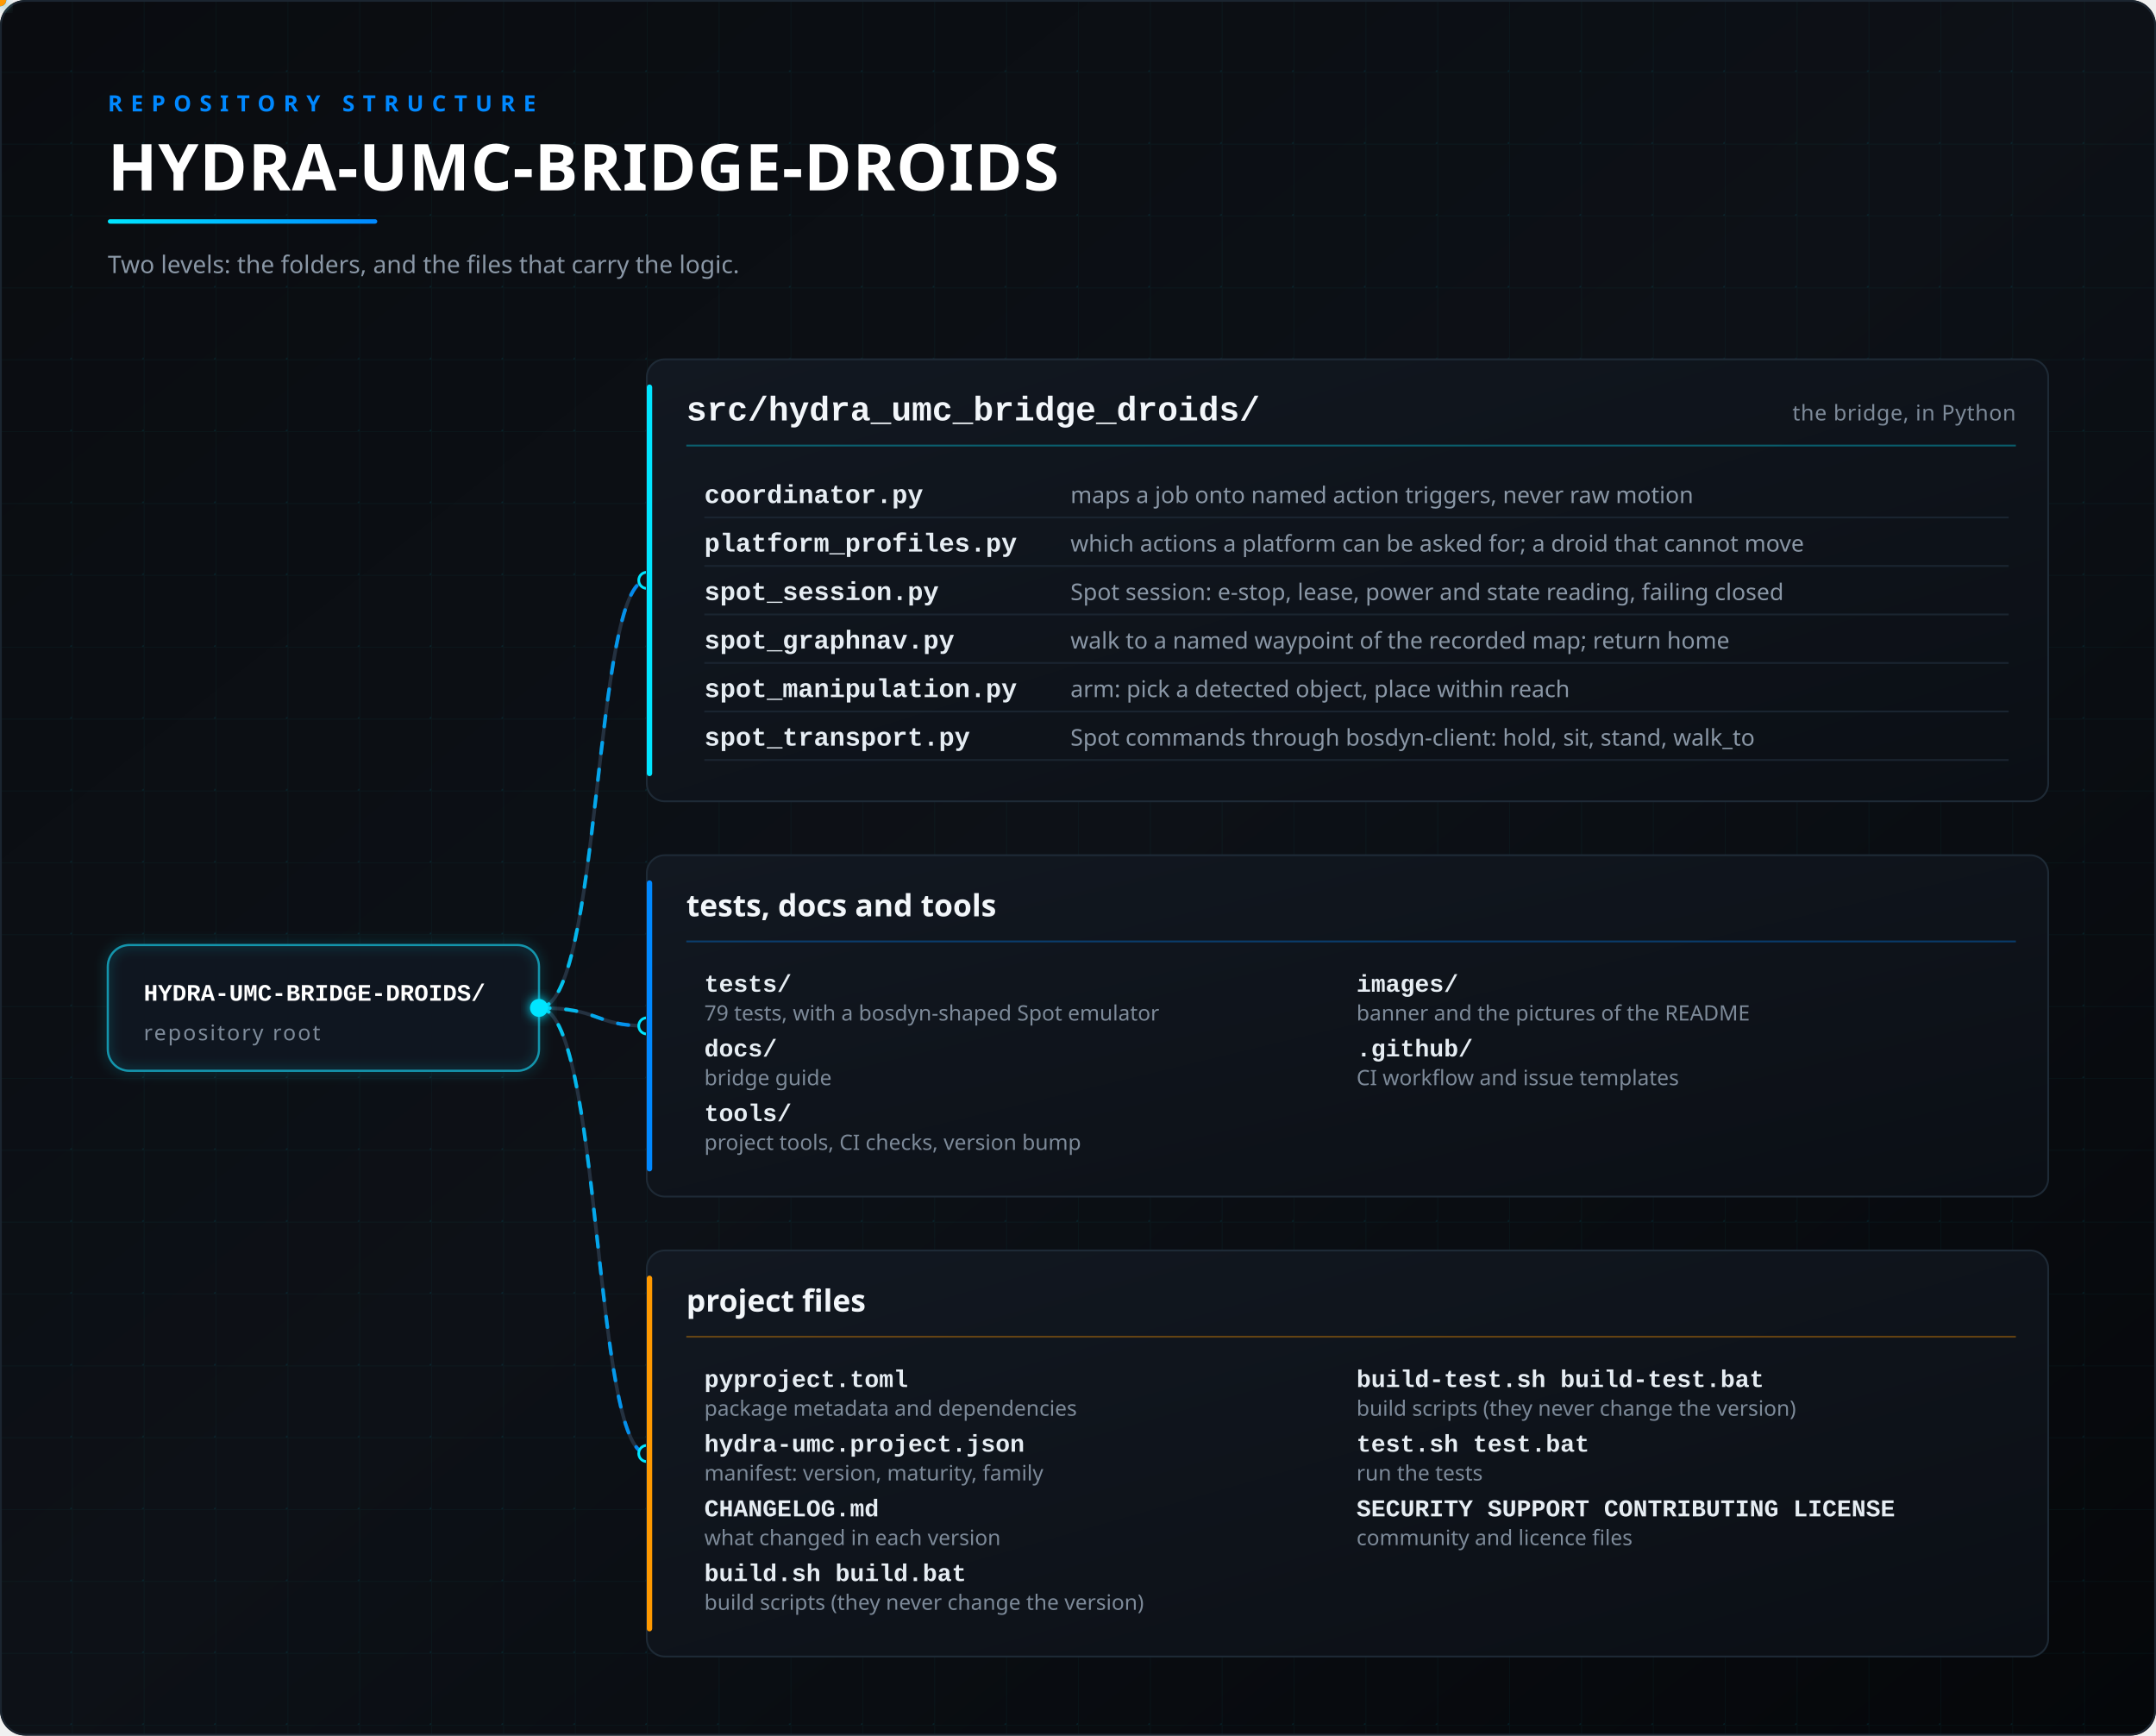
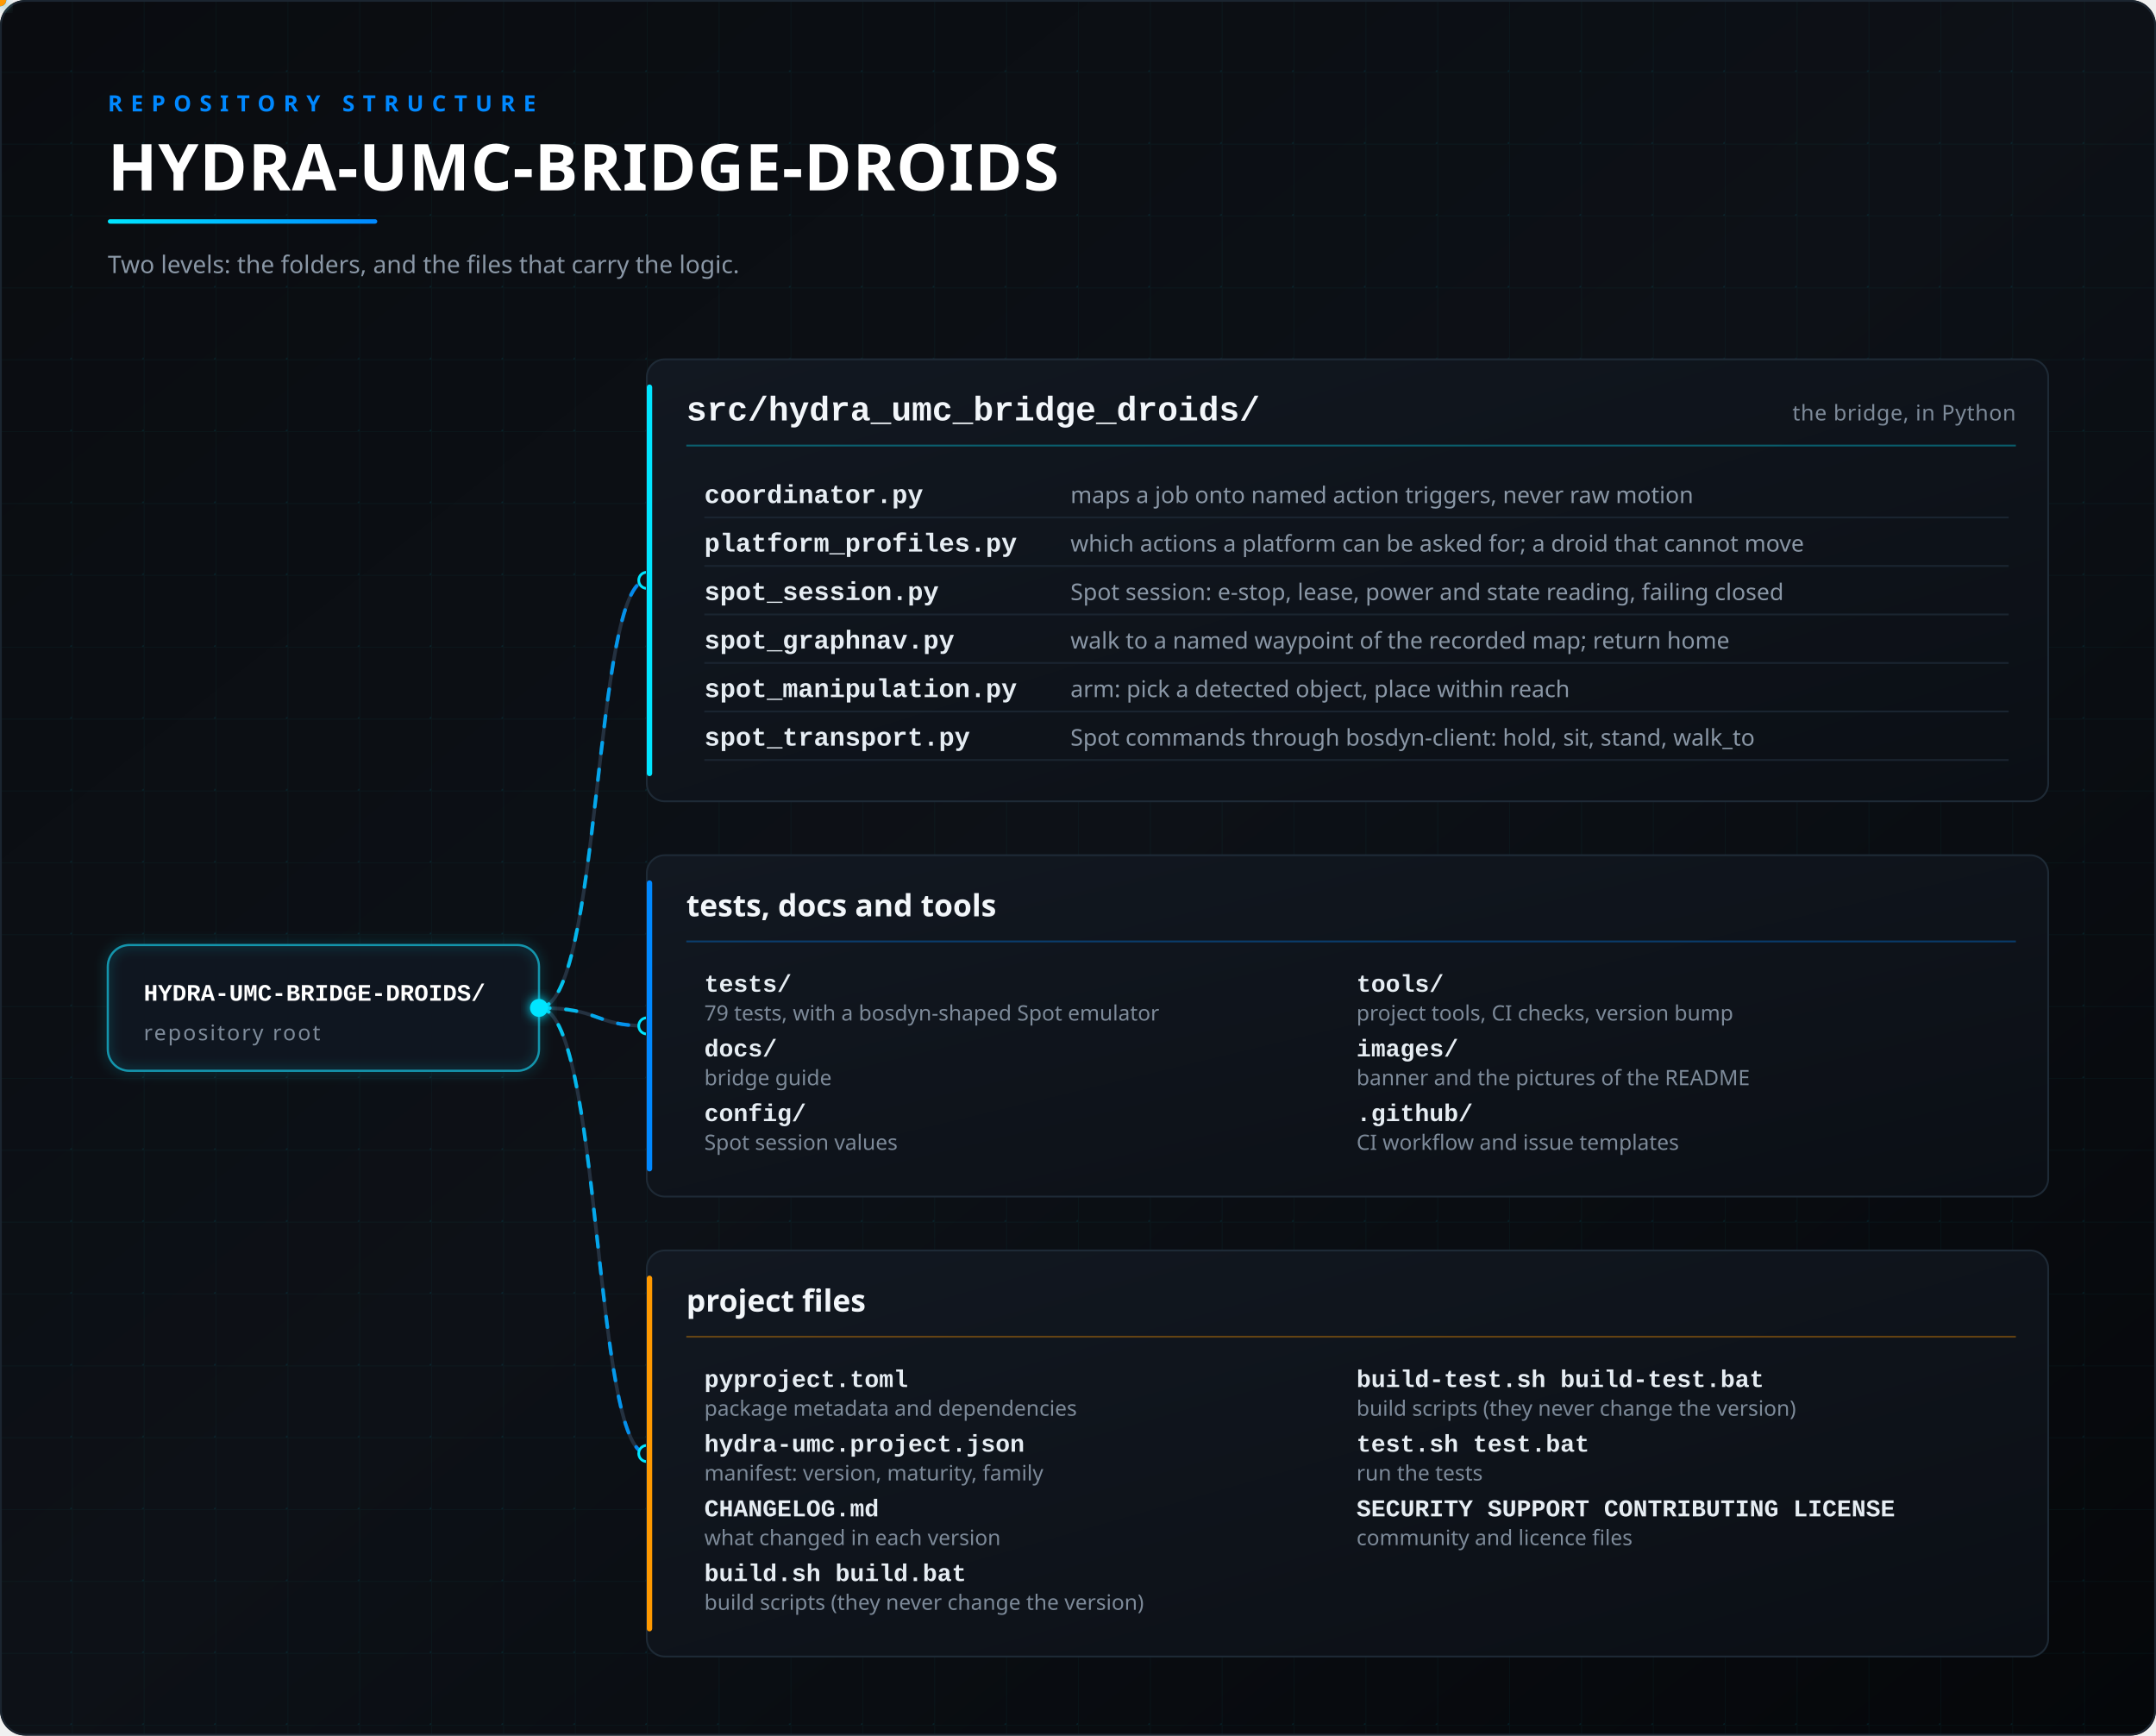
<svg xmlns="http://www.w3.org/2000/svg" viewBox="0 0 1200 966" width="100%" role="img" aria-labelledby="t d">
  <defs>
    <linearGradient id="bg" x1="0" y1="0" x2="1" y2="1">
      <stop offset="0" stop-color="#0A0C10" />
      <stop offset="0.5" stop-color="#0D1117" />
      <stop offset="1" stop-color="#05070A" />
    </linearGradient>
    <linearGradient id="card" x1="0" y1="0" x2="1" y2="1">
      <stop offset="0" stop-color="#121821" />
      <stop offset="1" stop-color="#0B0F15" />
    </linearGradient>
    <linearGradient id="line" x1="0" y1="0" x2="1" y2="0">
      <stop offset="0" stop-color="#00E5FF" />
      <stop offset="1" stop-color="#0088FF" />
    </linearGradient>
    <filter id="glow" x="-50%" y="-50%" width="200%" height="200%">
      <feGaussianBlur stdDeviation="3" result="b" />
      <feMerge>
        <feMergeNode in="b" />
        <feMergeNode in="SourceGraphic" />
      </feMerge>
    </filter>
    <pattern id="grid" width="40" height="40" patternUnits="userSpaceOnUse">
      <path d="M40 0H0V40" fill="none" stroke="#00E5FF" stroke-opacity="0.035" />
      <circle cx="40" cy="40" r="1" fill="#00E5FF" fill-opacity="0.09" />
    </pattern>
  </defs>
  <rect width="1200" height="966" rx="14" fill="url(#bg)" />
  <rect width="1200" height="966" rx="14" fill="url(#grid)" />
  <rect x="0.5" y="0.5" width="1199" height="965" rx="14" fill="none" stroke="#1B2530" />
  <text x="60" y="62" font-family="'Segoe UI','Noto Sans','Noto Sans CJK SC','Microsoft YaHei','Yu Gothic','Helvetica Neue',Helvetica,Arial,sans-serif" font-size="12.5" font-weight="600" fill="#0088FF" text-anchor="start" letter-spacing="4.5">REPOSITORY STRUCTURE</text>
  <text x="60" y="106" font-family="'Segoe UI','Noto Sans','Noto Sans CJK SC','Microsoft YaHei','Yu Gothic','Helvetica Neue',Helvetica,Arial,sans-serif" font-size="36" font-weight="700" fill="#FFFFFF" text-anchor="start" letter-spacing="0.5">HYDRA-UMC-BRIDGE-DROIDS</text>
  <rect x="60" y="122" width="150" height="2.5" rx="1.25" fill="url(#line)">
    <animate attributeName="width" values="40;150;150" keyTimes="0;0.4;1" dur="3s" repeatCount="indefinite" />
  </rect>
  <text x="60" y="152" font-family="'Segoe UI','Noto Sans','Noto Sans CJK SC','Microsoft YaHei','Yu Gothic','Helvetica Neue',Helvetica,Arial,sans-serif" font-size="13.5" font-weight="400" fill="#8A97A6" text-anchor="start">Two levels: the folders, and the files that carry the logic.</text>
  <path id="c0" d="M300,561 C335,561 330,323 360,323" fill="none" stroke="#243140" stroke-width="2" />
  <path d="M300,561 C335,561 330,323 360,323" fill="none" stroke="url(#line)" stroke-width="2" stroke-linecap="round" stroke-dasharray="6 9" opacity="0.9">
    <animate attributeName="stroke-dashoffset" from="0" to="-30" dur="1.6s" repeatCount="indefinite" />
  </path>
  <circle cx="360" cy="323" r="4.5" fill="#0D1117" stroke="#00E5FF" stroke-width="1.5" />
  <path id="c1" d="M300,561 C335,561 330,571 360,571" fill="none" stroke="#243140" stroke-width="2" />
  <path d="M300,561 C335,561 330,571 360,571" fill="none" stroke="url(#line)" stroke-width="2" stroke-linecap="round" stroke-dasharray="6 9" opacity="0.9">
    <animate attributeName="stroke-dashoffset" from="0" to="-30" dur="1.6s" repeatCount="indefinite" />
  </path>
  <circle cx="360" cy="571" r="4.5" fill="#0D1117" stroke="#00E5FF" stroke-width="1.5" />
  <path id="c2" d="M300,561 C335,561 330,809 360,809" fill="none" stroke="#243140" stroke-width="2" />
  <path d="M300,561 C335,561 330,809 360,809" fill="none" stroke="url(#line)" stroke-width="2" stroke-linecap="round" stroke-dasharray="6 9" opacity="0.9">
    <animate attributeName="stroke-dashoffset" from="0" to="-30" dur="1.6s" repeatCount="indefinite" />
  </path>
  <circle cx="360" cy="809" r="4.5" fill="#0D1117" stroke="#00E5FF" stroke-width="1.5" />
  <circle r="3.5" fill="#00E5FF" filter="url(#glow)">
    <animateMotion dur="3.4s" repeatCount="indefinite">
      <mpath href="#c0" />
    </animateMotion>
  </circle>
  <circle r="3.5" fill="#0088FF" filter="url(#glow)">
    <animateMotion dur="4.2s" repeatCount="indefinite">
      <mpath href="#c1" />
    </animateMotion>
  </circle>
  <circle r="3.5" fill="#FF9900" filter="url(#glow)">
    <animateMotion dur="5.0s" repeatCount="indefinite">
      <mpath href="#c2" />
    </animateMotion>
  </circle>
  <rect x="60" y="526" width="240" height="70" rx="12" fill="#0F1620" stroke="#2A3A4C" stroke-width="1.2" />
  <rect x="60" y="526" width="240" height="70" rx="12" fill="none" stroke="#00E5FF" stroke-opacity="0.5" stroke-width="1.2" filter="url(#glow)">
    <animate attributeName="stroke-opacity" values="0.15;0.6;0.15" dur="3.6s" repeatCount="indefinite" />
  </rect>
  <text x="80" y="557" font-family="'JetBrains Mono','Cascadia Code','SFMono-Regular',Consolas,'Liberation Mono',monospace" font-size="13.2" font-weight="700" fill="#FFFFFF" text-anchor="start">HYDRA-UMC-BRIDGE-DROIDS/</text>
  <text x="80" y="579" font-family="'Segoe UI','Noto Sans','Noto Sans CJK SC','Microsoft YaHei','Yu Gothic','Helvetica Neue',Helvetica,Arial,sans-serif" font-size="12" font-weight="400" fill="#7D8A99" text-anchor="start" letter-spacing="1">repository root</text>
  <circle cx="300" cy="561" r="5" fill="#00E5FF" filter="url(#glow)" />
  <rect x="360" y="200" width="780" height="246" rx="10" fill="url(#card)" stroke="#1E2A36" stroke-width="1" />
  <rect x="360" y="214" width="3" height="218" rx="1.5" fill="#00E5FF">
    <animate attributeName="opacity" values="0.55;1;0.55" dur="4s" begin="0s" repeatCount="indefinite" />
  </rect>
  <text x="382" y="234" font-family="'JetBrains Mono','Cascadia Code','SFMono-Regular',Consolas,'Liberation Mono',monospace" font-size="19" font-weight="700" fill="#F2F6FA" text-anchor="start">src/hydra_umc_bridge_droids/</text>
  <text x="1122" y="234" font-family="'Segoe UI','Noto Sans','Noto Sans CJK SC','Microsoft YaHei','Yu Gothic','Helvetica Neue',Helvetica,Arial,sans-serif" font-size="12" font-weight="400" fill="#7D8A99" text-anchor="end" letter-spacing="0.3">the bridge, in Python</text>
  <line x1="382" y1="248" x2="1122" y2="248" stroke="#00E5FF" stroke-opacity="0.35" stroke-width="1" />
  <text x="392" y="280" font-family="'JetBrains Mono','Cascadia Code','SFMono-Regular',Consolas,'Liberation Mono',monospace" font-size="14.5" font-weight="600" fill="#E6EDF3" text-anchor="start">coordinator.py</text>
  <text x="595.8" y="280" font-family="'Segoe UI','Noto Sans','Noto Sans CJK SC','Microsoft YaHei','Yu Gothic','Helvetica Neue',Helvetica,Arial,sans-serif" font-size="12.8" font-weight="400" fill="#8A97A6" text-anchor="start">maps a job onto named action triggers, never raw motion</text>
  <line x1="392" y1="288" x2="1118" y2="288" stroke="#1A2430" stroke-width="1" />
  <text x="392" y="307" font-family="'JetBrains Mono','Cascadia Code','SFMono-Regular',Consolas,'Liberation Mono',monospace" font-size="14.5" font-weight="600" fill="#E6EDF3" text-anchor="start">platform_profiles.py</text>
  <text x="595.8" y="307" font-family="'Segoe UI','Noto Sans','Noto Sans CJK SC','Microsoft YaHei','Yu Gothic','Helvetica Neue',Helvetica,Arial,sans-serif" font-size="12.8" font-weight="400" fill="#8A97A6" text-anchor="start">which actions a platform can be asked for; a droid that cannot move</text>
  <line x1="392" y1="315" x2="1118" y2="315" stroke="#1A2430" stroke-width="1" />
  <text x="392" y="334" font-family="'JetBrains Mono','Cascadia Code','SFMono-Regular',Consolas,'Liberation Mono',monospace" font-size="14.5" font-weight="600" fill="#E6EDF3" text-anchor="start">spot_session.py</text>
  <text x="595.8" y="334" font-family="'Segoe UI','Noto Sans','Noto Sans CJK SC','Microsoft YaHei','Yu Gothic','Helvetica Neue',Helvetica,Arial,sans-serif" font-size="12.8" font-weight="400" fill="#8A97A6" text-anchor="start">Spot session: e-stop, lease, power and state reading, failing closed</text>
  <line x1="392" y1="342" x2="1118" y2="342" stroke="#1A2430" stroke-width="1" />
  <text x="392" y="361" font-family="'JetBrains Mono','Cascadia Code','SFMono-Regular',Consolas,'Liberation Mono',monospace" font-size="14.5" font-weight="600" fill="#E6EDF3" text-anchor="start">spot_graphnav.py</text>
  <text x="595.8" y="361" font-family="'Segoe UI','Noto Sans','Noto Sans CJK SC','Microsoft YaHei','Yu Gothic','Helvetica Neue',Helvetica,Arial,sans-serif" font-size="12.8" font-weight="400" fill="#8A97A6" text-anchor="start">walk to a named waypoint of the recorded map; return home</text>
  <line x1="392" y1="369" x2="1118" y2="369" stroke="#1A2430" stroke-width="1" />
  <text x="392" y="388" font-family="'JetBrains Mono','Cascadia Code','SFMono-Regular',Consolas,'Liberation Mono',monospace" font-size="14.5" font-weight="600" fill="#E6EDF3" text-anchor="start">spot_manipulation.py</text>
  <text x="595.8" y="388" font-family="'Segoe UI','Noto Sans','Noto Sans CJK SC','Microsoft YaHei','Yu Gothic','Helvetica Neue',Helvetica,Arial,sans-serif" font-size="12.8" font-weight="400" fill="#8A97A6" text-anchor="start">arm: pick a detected object, place within reach</text>
  <line x1="392" y1="396" x2="1118" y2="396" stroke="#1A2430" stroke-width="1" />
  <text x="392" y="415" font-family="'JetBrains Mono','Cascadia Code','SFMono-Regular',Consolas,'Liberation Mono',monospace" font-size="14.5" font-weight="600" fill="#E6EDF3" text-anchor="start">spot_transport.py</text>
  <text x="595.8" y="415" font-family="'Segoe UI','Noto Sans','Noto Sans CJK SC','Microsoft YaHei','Yu Gothic','Helvetica Neue',Helvetica,Arial,sans-serif" font-size="12.8" font-weight="400" fill="#8A97A6" text-anchor="start">Spot commands through bosdyn-client: hold, sit, stand, walk_to</text>
  <line x1="392" y1="423" x2="1118" y2="423" stroke="#1A2430" stroke-width="1" />
  <rect x="360" y="476" width="780" height="190" rx="10" fill="url(#card)" stroke="#1E2A36" stroke-width="1" />
  <rect x="360" y="490" width="3" height="162" rx="1.5" fill="#0088FF">
    <animate attributeName="opacity" values="0.55;1;0.55" dur="4s" begin="0.6s" repeatCount="indefinite" />
  </rect>
  <text x="382" y="510" font-family="'Segoe UI','Noto Sans','Noto Sans CJK SC','Microsoft YaHei','Yu Gothic','Helvetica Neue',Helvetica,Arial,sans-serif" font-size="17" font-weight="700" fill="#F2F6FA" text-anchor="start">tests, docs and tools</text>
  <line x1="382" y1="524" x2="1122" y2="524" stroke="#0088FF" stroke-opacity="0.35" stroke-width="1" />
  <text x="392" y="552" font-family="'JetBrains Mono','Cascadia Code','SFMono-Regular',Consolas,'Liberation Mono',monospace" font-size="13.5" font-weight="600" fill="#E6EDF3" text-anchor="start">tests/</text>
  <text x="392" y="568" font-family="'Segoe UI','Noto Sans','Noto Sans CJK SC','Microsoft YaHei','Yu Gothic','Helvetica Neue',Helvetica,Arial,sans-serif" font-size="11.8" font-weight="400" fill="#7D8A99" text-anchor="start">79 tests, with a bosdyn-shaped Spot emulator</text>
  <text x="392" y="588" font-family="'JetBrains Mono','Cascadia Code','SFMono-Regular',Consolas,'Liberation Mono',monospace" font-size="13.5" font-weight="600" fill="#E6EDF3" text-anchor="start">docs/</text>
  <text x="392" y="604" font-family="'Segoe UI','Noto Sans','Noto Sans CJK SC','Microsoft YaHei','Yu Gothic','Helvetica Neue',Helvetica,Arial,sans-serif" font-size="11.8" font-weight="400" fill="#7D8A99" text-anchor="start">bridge guide</text>
-   <text x="392" y="624" font-family="'JetBrains Mono','Cascadia Code','SFMono-Regular',Consolas,'Liberation Mono',monospace" font-size="13.5" font-weight="600" fill="#E6EDF3" text-anchor="start">tools/</text>
-   <text x="392" y="640" font-family="'Segoe UI','Noto Sans','Noto Sans CJK SC','Microsoft YaHei','Yu Gothic','Helvetica Neue',Helvetica,Arial,sans-serif" font-size="11.8" font-weight="400" fill="#7D8A99" text-anchor="start">project tools, CI checks, version bump</text>
-   <text x="755" y="552" font-family="'JetBrains Mono','Cascadia Code','SFMono-Regular',Consolas,'Liberation Mono',monospace" font-size="13.5" font-weight="600" fill="#E6EDF3" text-anchor="start">images/</text>
-   <text x="755" y="568" font-family="'Segoe UI','Noto Sans','Noto Sans CJK SC','Microsoft YaHei','Yu Gothic','Helvetica Neue',Helvetica,Arial,sans-serif" font-size="11.8" font-weight="400" fill="#7D8A99" text-anchor="start">banner and the pictures of the README</text>
-   <text x="755" y="588" font-family="'JetBrains Mono','Cascadia Code','SFMono-Regular',Consolas,'Liberation Mono',monospace" font-size="13.5" font-weight="600" fill="#E6EDF3" text-anchor="start">.github/</text>
-   <text x="755" y="604" font-family="'Segoe UI','Noto Sans','Noto Sans CJK SC','Microsoft YaHei','Yu Gothic','Helvetica Neue',Helvetica,Arial,sans-serif" font-size="11.8" font-weight="400" fill="#7D8A99" text-anchor="start">CI workflow and issue templates</text>
+   <text x="392" y="624" font-family="'JetBrains Mono','Cascadia Code','SFMono-Regular',Consolas,'Liberation Mono',monospace" font-size="13.5" font-weight="600" fill="#E6EDF3" text-anchor="start">config/</text>
+   <text x="392" y="640" font-family="'Segoe UI','Noto Sans','Noto Sans CJK SC','Microsoft YaHei','Yu Gothic','Helvetica Neue',Helvetica,Arial,sans-serif" font-size="11.8" font-weight="400" fill="#7D8A99" text-anchor="start">Spot session values</text>
+   <text x="755" y="552" font-family="'JetBrains Mono','Cascadia Code','SFMono-Regular',Consolas,'Liberation Mono',monospace" font-size="13.5" font-weight="600" fill="#E6EDF3" text-anchor="start">tools/</text>
+   <text x="755" y="568" font-family="'Segoe UI','Noto Sans','Noto Sans CJK SC','Microsoft YaHei','Yu Gothic','Helvetica Neue',Helvetica,Arial,sans-serif" font-size="11.8" font-weight="400" fill="#7D8A99" text-anchor="start">project tools, CI checks, version bump</text>
+   <text x="755" y="588" font-family="'JetBrains Mono','Cascadia Code','SFMono-Regular',Consolas,'Liberation Mono',monospace" font-size="13.5" font-weight="600" fill="#E6EDF3" text-anchor="start">images/</text>
+   <text x="755" y="604" font-family="'Segoe UI','Noto Sans','Noto Sans CJK SC','Microsoft YaHei','Yu Gothic','Helvetica Neue',Helvetica,Arial,sans-serif" font-size="11.8" font-weight="400" fill="#7D8A99" text-anchor="start">banner and the pictures of the README</text>
+   <text x="755" y="624" font-family="'JetBrains Mono','Cascadia Code','SFMono-Regular',Consolas,'Liberation Mono',monospace" font-size="13.5" font-weight="600" fill="#E6EDF3" text-anchor="start">.github/</text>
+   <text x="755" y="640" font-family="'Segoe UI','Noto Sans','Noto Sans CJK SC','Microsoft YaHei','Yu Gothic','Helvetica Neue',Helvetica,Arial,sans-serif" font-size="11.8" font-weight="400" fill="#7D8A99" text-anchor="start">CI workflow and issue templates</text>
  <rect x="360" y="696" width="780" height="226" rx="10" fill="url(#card)" stroke="#1E2A36" stroke-width="1" />
  <rect x="360" y="710" width="3" height="198" rx="1.5" fill="#FF9900">
    <animate attributeName="opacity" values="0.55;1;0.55" dur="4s" begin="1.2s" repeatCount="indefinite" />
  </rect>
  <text x="382" y="730" font-family="'Segoe UI','Noto Sans','Noto Sans CJK SC','Microsoft YaHei','Yu Gothic','Helvetica Neue',Helvetica,Arial,sans-serif" font-size="17" font-weight="700" fill="#F2F6FA" text-anchor="start">project files</text>
  <line x1="382" y1="744" x2="1122" y2="744" stroke="#FF9900" stroke-opacity="0.35" stroke-width="1" />
  <text x="392" y="772" font-family="'JetBrains Mono','Cascadia Code','SFMono-Regular',Consolas,'Liberation Mono',monospace" font-size="13.5" font-weight="600" fill="#E6EDF3" text-anchor="start">pyproject.toml</text>
  <text x="392" y="788" font-family="'Segoe UI','Noto Sans','Noto Sans CJK SC','Microsoft YaHei','Yu Gothic','Helvetica Neue',Helvetica,Arial,sans-serif" font-size="11.8" font-weight="400" fill="#7D8A99" text-anchor="start">package metadata and dependencies</text>
  <text x="392" y="808" font-family="'JetBrains Mono','Cascadia Code','SFMono-Regular',Consolas,'Liberation Mono',monospace" font-size="13.5" font-weight="600" fill="#E6EDF3" text-anchor="start">hydra-umc.project.json</text>
  <text x="392" y="824" font-family="'Segoe UI','Noto Sans','Noto Sans CJK SC','Microsoft YaHei','Yu Gothic','Helvetica Neue',Helvetica,Arial,sans-serif" font-size="11.8" font-weight="400" fill="#7D8A99" text-anchor="start">manifest: version, maturity, family</text>
  <text x="392" y="844" font-family="'JetBrains Mono','Cascadia Code','SFMono-Regular',Consolas,'Liberation Mono',monospace" font-size="13.5" font-weight="600" fill="#E6EDF3" text-anchor="start">CHANGELOG.md</text>
  <text x="392" y="860" font-family="'Segoe UI','Noto Sans','Noto Sans CJK SC','Microsoft YaHei','Yu Gothic','Helvetica Neue',Helvetica,Arial,sans-serif" font-size="11.8" font-weight="400" fill="#7D8A99" text-anchor="start">what changed in each version</text>
  <text x="392" y="880" font-family="'JetBrains Mono','Cascadia Code','SFMono-Regular',Consolas,'Liberation Mono',monospace" font-size="13.5" font-weight="600" fill="#E6EDF3" text-anchor="start">build.sh  build.bat</text>
  <text x="392" y="896" font-family="'Segoe UI','Noto Sans','Noto Sans CJK SC','Microsoft YaHei','Yu Gothic','Helvetica Neue',Helvetica,Arial,sans-serif" font-size="11.8" font-weight="400" fill="#7D8A99" text-anchor="start">build scripts (they never change the version)</text>
  <text x="755" y="772" font-family="'JetBrains Mono','Cascadia Code','SFMono-Regular',Consolas,'Liberation Mono',monospace" font-size="13.5" font-weight="600" fill="#E6EDF3" text-anchor="start">build-test.sh  build-test.bat</text>
  <text x="755" y="788" font-family="'Segoe UI','Noto Sans','Noto Sans CJK SC','Microsoft YaHei','Yu Gothic','Helvetica Neue',Helvetica,Arial,sans-serif" font-size="11.8" font-weight="400" fill="#7D8A99" text-anchor="start">build scripts (they never change the version)</text>
  <text x="755" y="808" font-family="'JetBrains Mono','Cascadia Code','SFMono-Regular',Consolas,'Liberation Mono',monospace" font-size="13.5" font-weight="600" fill="#E6EDF3" text-anchor="start">test.sh  test.bat</text>
  <text x="755" y="824" font-family="'Segoe UI','Noto Sans','Noto Sans CJK SC','Microsoft YaHei','Yu Gothic','Helvetica Neue',Helvetica,Arial,sans-serif" font-size="11.8" font-weight="400" fill="#7D8A99" text-anchor="start">run the tests</text>
  <text x="755" y="844" font-family="'JetBrains Mono','Cascadia Code','SFMono-Regular',Consolas,'Liberation Mono',monospace" font-size="13.5" font-weight="600" fill="#E6EDF3" text-anchor="start">SECURITY  SUPPORT  CONTRIBUTING  LICENSE</text>
  <text x="755" y="860" font-family="'Segoe UI','Noto Sans','Noto Sans CJK SC','Microsoft YaHei','Yu Gothic','Helvetica Neue',Helvetica,Arial,sans-serif" font-size="11.8" font-weight="400" fill="#7D8A99" text-anchor="start">community and licence files</text>
</svg>
